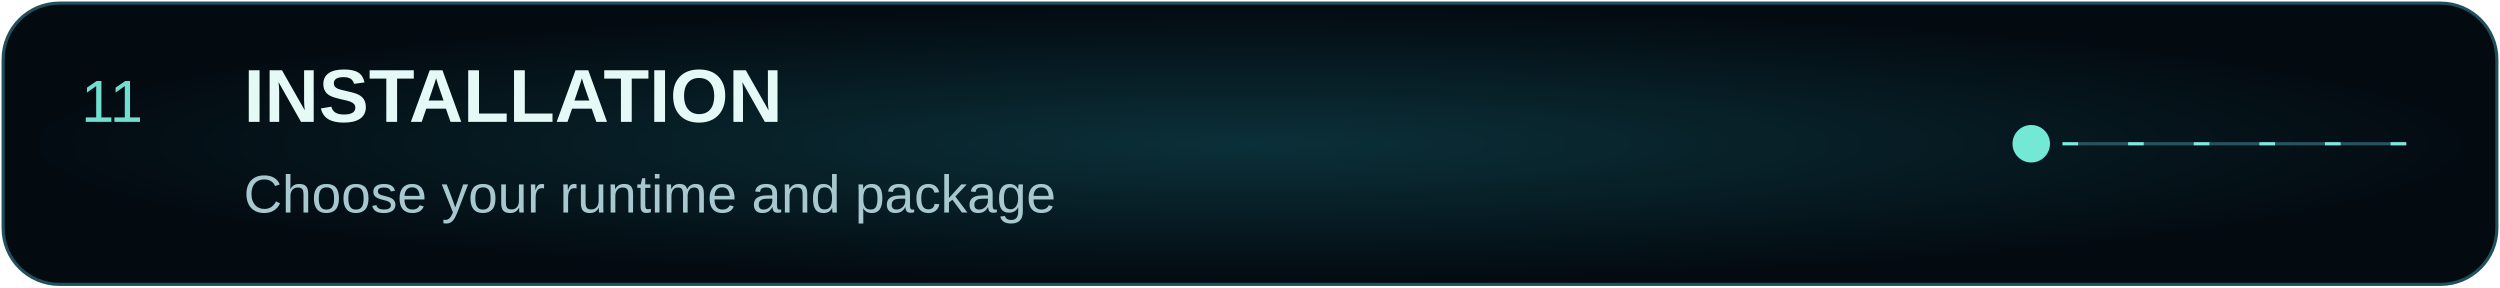
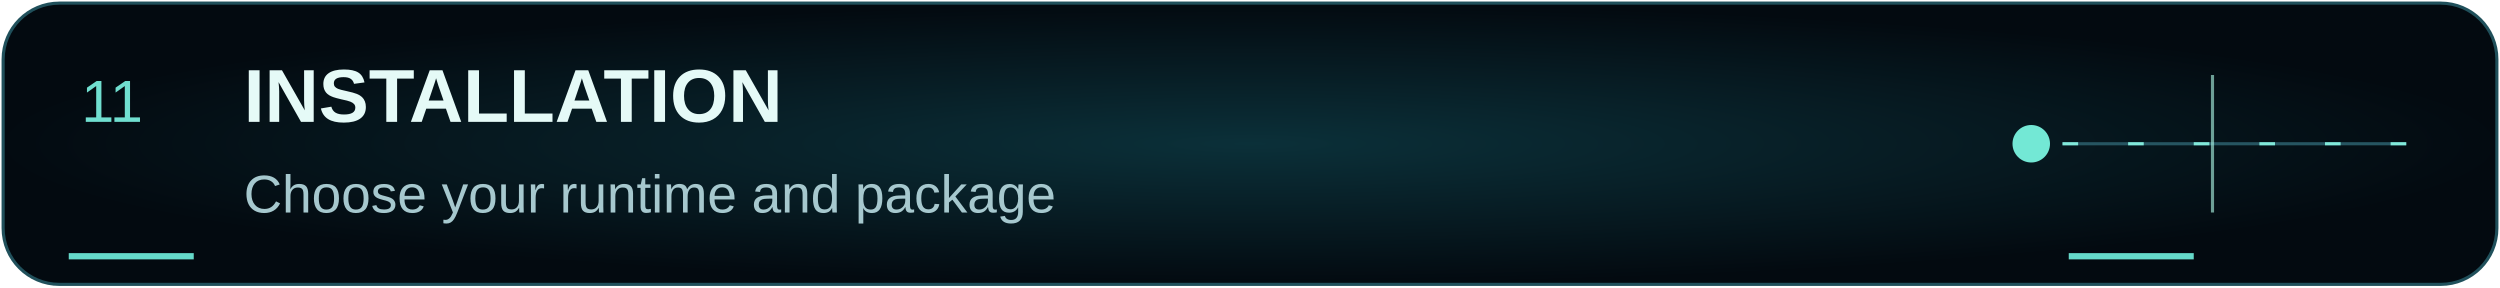
<svg xmlns="http://www.w3.org/2000/svg" width="800" height="92" viewBox="0 0 800 92" role="img" aria-labelledby="title desc">
  <defs>
    <radialGradient id="bg">
      <stop stop-color="#0b3039" />
      <stop offset="1" stop-color="#030a10" />
    </radialGradient>
    <linearGradient id="mint">
      <stop stop-color="#b5fff0" />
      <stop offset="1" stop-color="#27cede" />
    </linearGradient>
  </defs>
-   <style>text{font-family:Arial,sans-serif}.signal{stroke-dasharray:5 16;animation:flow 8s linear infinite}.pulse{animation:pulse 5s ease-in-out infinite}.orbit{transform-origin:600px 168px;animation:orbit 32s linear infinite}@keyframes flow{to{stroke-dashoffset:-168}}@keyframes pulse{50%{opacity:.4}}@keyframes orbit{to{transform:rotate(360deg)}}@media(prefers-reduced-motion:reduce){*{animation:none!important}}</style>
+   <style>text{font-family:Arial,sans-serif}.signal{stroke-dasharray:5 16;animation:flow 8s linear infinite}.pulse{animation:pulse 5s ease-in-out infinite}.orbit{transform-origin:600px 168px;animation:orbit 32s linear infinite}@keyframes flow{to{stroke-dashoffset:-168}}@keyframes pulse{50%{opacity:.4}}@keyframes orbit{to{transform:rotate(360deg)}}@media(prefers-reduced-motion:reduce){*{animation:none!important}}
+ .reveal{animation:reveal 10s ease-in-out infinite}.subtitle{animation:subtitle 10s ease-in-out infinite}.sweep{animation:sweep 10s linear infinite}.dial{transform-origin:600px 168px;animation:counter 24s linear infinite}.trace{stroke-dasharray:40 600;animation:trace 7s linear infinite}.lower{animation:lower 10s ease-in-out infinite}.progress{transform-origin:32px 300px;animation:progress 10s linear infinite}.chapter{animation:chapter 12s ease-in-out infinite}.focus{animation:focus 12s ease-in-out infinite}.beam{animation:beam 7s ease-in-out infinite}
+ @keyframes reveal{0%{opacity:.4;transform:translateX(-14px)}8%,92%{opacity:1;transform:translateX(0)}100%{opacity:.4;transform:translateX(-14px)}}
+ @keyframes subtitle{0%,6%{opacity:.35;transform:translateY(7px)}16%,92%{opacity:1;transform:translateY(0)}100%{opacity:.35;transform:translateY(7px)}}
+ @keyframes sweep{0%{transform:translateX(-800px);opacity:0}15%{opacity:.12}60%{opacity:.12}80%,100%{transform:translateX(800px);opacity:0}}
+ @keyframes counter{to{transform:rotate(-360deg)}}@keyframes trace{to{stroke-dashoffset:-640}}
+ @keyframes lower{0%,10%{transform:translateX(-12px);opacity:.3}20%,90%{transform:translateX(0);opacity:1}100%{transform:translateX(-12px);opacity:.3}}
+ @keyframes progress{0%{transform:scaleX(.02)}95%,100%{transform:scaleX(1)}}
+ @keyframes chapter{0%,22%{opacity:1}27%,95%{opacity:.18}100%{opacity:1}}
+ @keyframes focus{0%,22%{stroke:#a3ffea;fill:#12414a}27%,95%{stroke:#24515d;fill:#08212a}100%{stroke:#a3ffea;fill:#12414a}}
+ @keyframes beam{0%{transform:translateX(-110px);opacity:0}15%,70%{opacity:.8}100%{transform:translateX(110px);opacity:0}}
+ @media(prefers-reduced-motion:reduce){*{animation:none!important}.sweep{display:none}}
+ </style>
  <rect x="1" y="1" width="798" height="90" rx="18" fill="url(#bg)" stroke="#20505b" />
  <text x="26" y="39" font-size="19" fill="#70dfd0">11</text>
-   <text x="78" y="39" font-size="24" fill="#e5faf7" font-weight="700">INSTALLATION</text>
-   <text x="78" y="68" font-size="17" fill="#a6c8ce">Choose your runtime and package</text>
+   <text class="reveal" x="78" y="39" font-size="24" fill="#e5faf7" font-weight="700">INSTALLATION</text>
+   <text class="subtitle" x="78" y="68" font-size="17" fill="#a6c8ce">Choose your runtime and package</text>
  <path d="M660 46H770" stroke="#265561" />
  <path class="signal" d="M660 46H770" stroke="#81e9da" />
  <circle class="pulse" cx="650" cy="46" r="6" fill="#73e8d5" />
+   <path class="trace" d="M22 82H778" stroke="#65daca" stroke-width="2" />
+   <path class="beam" d="M708 24v44" stroke="#b2ffec" opacity=".6" />
</svg>
